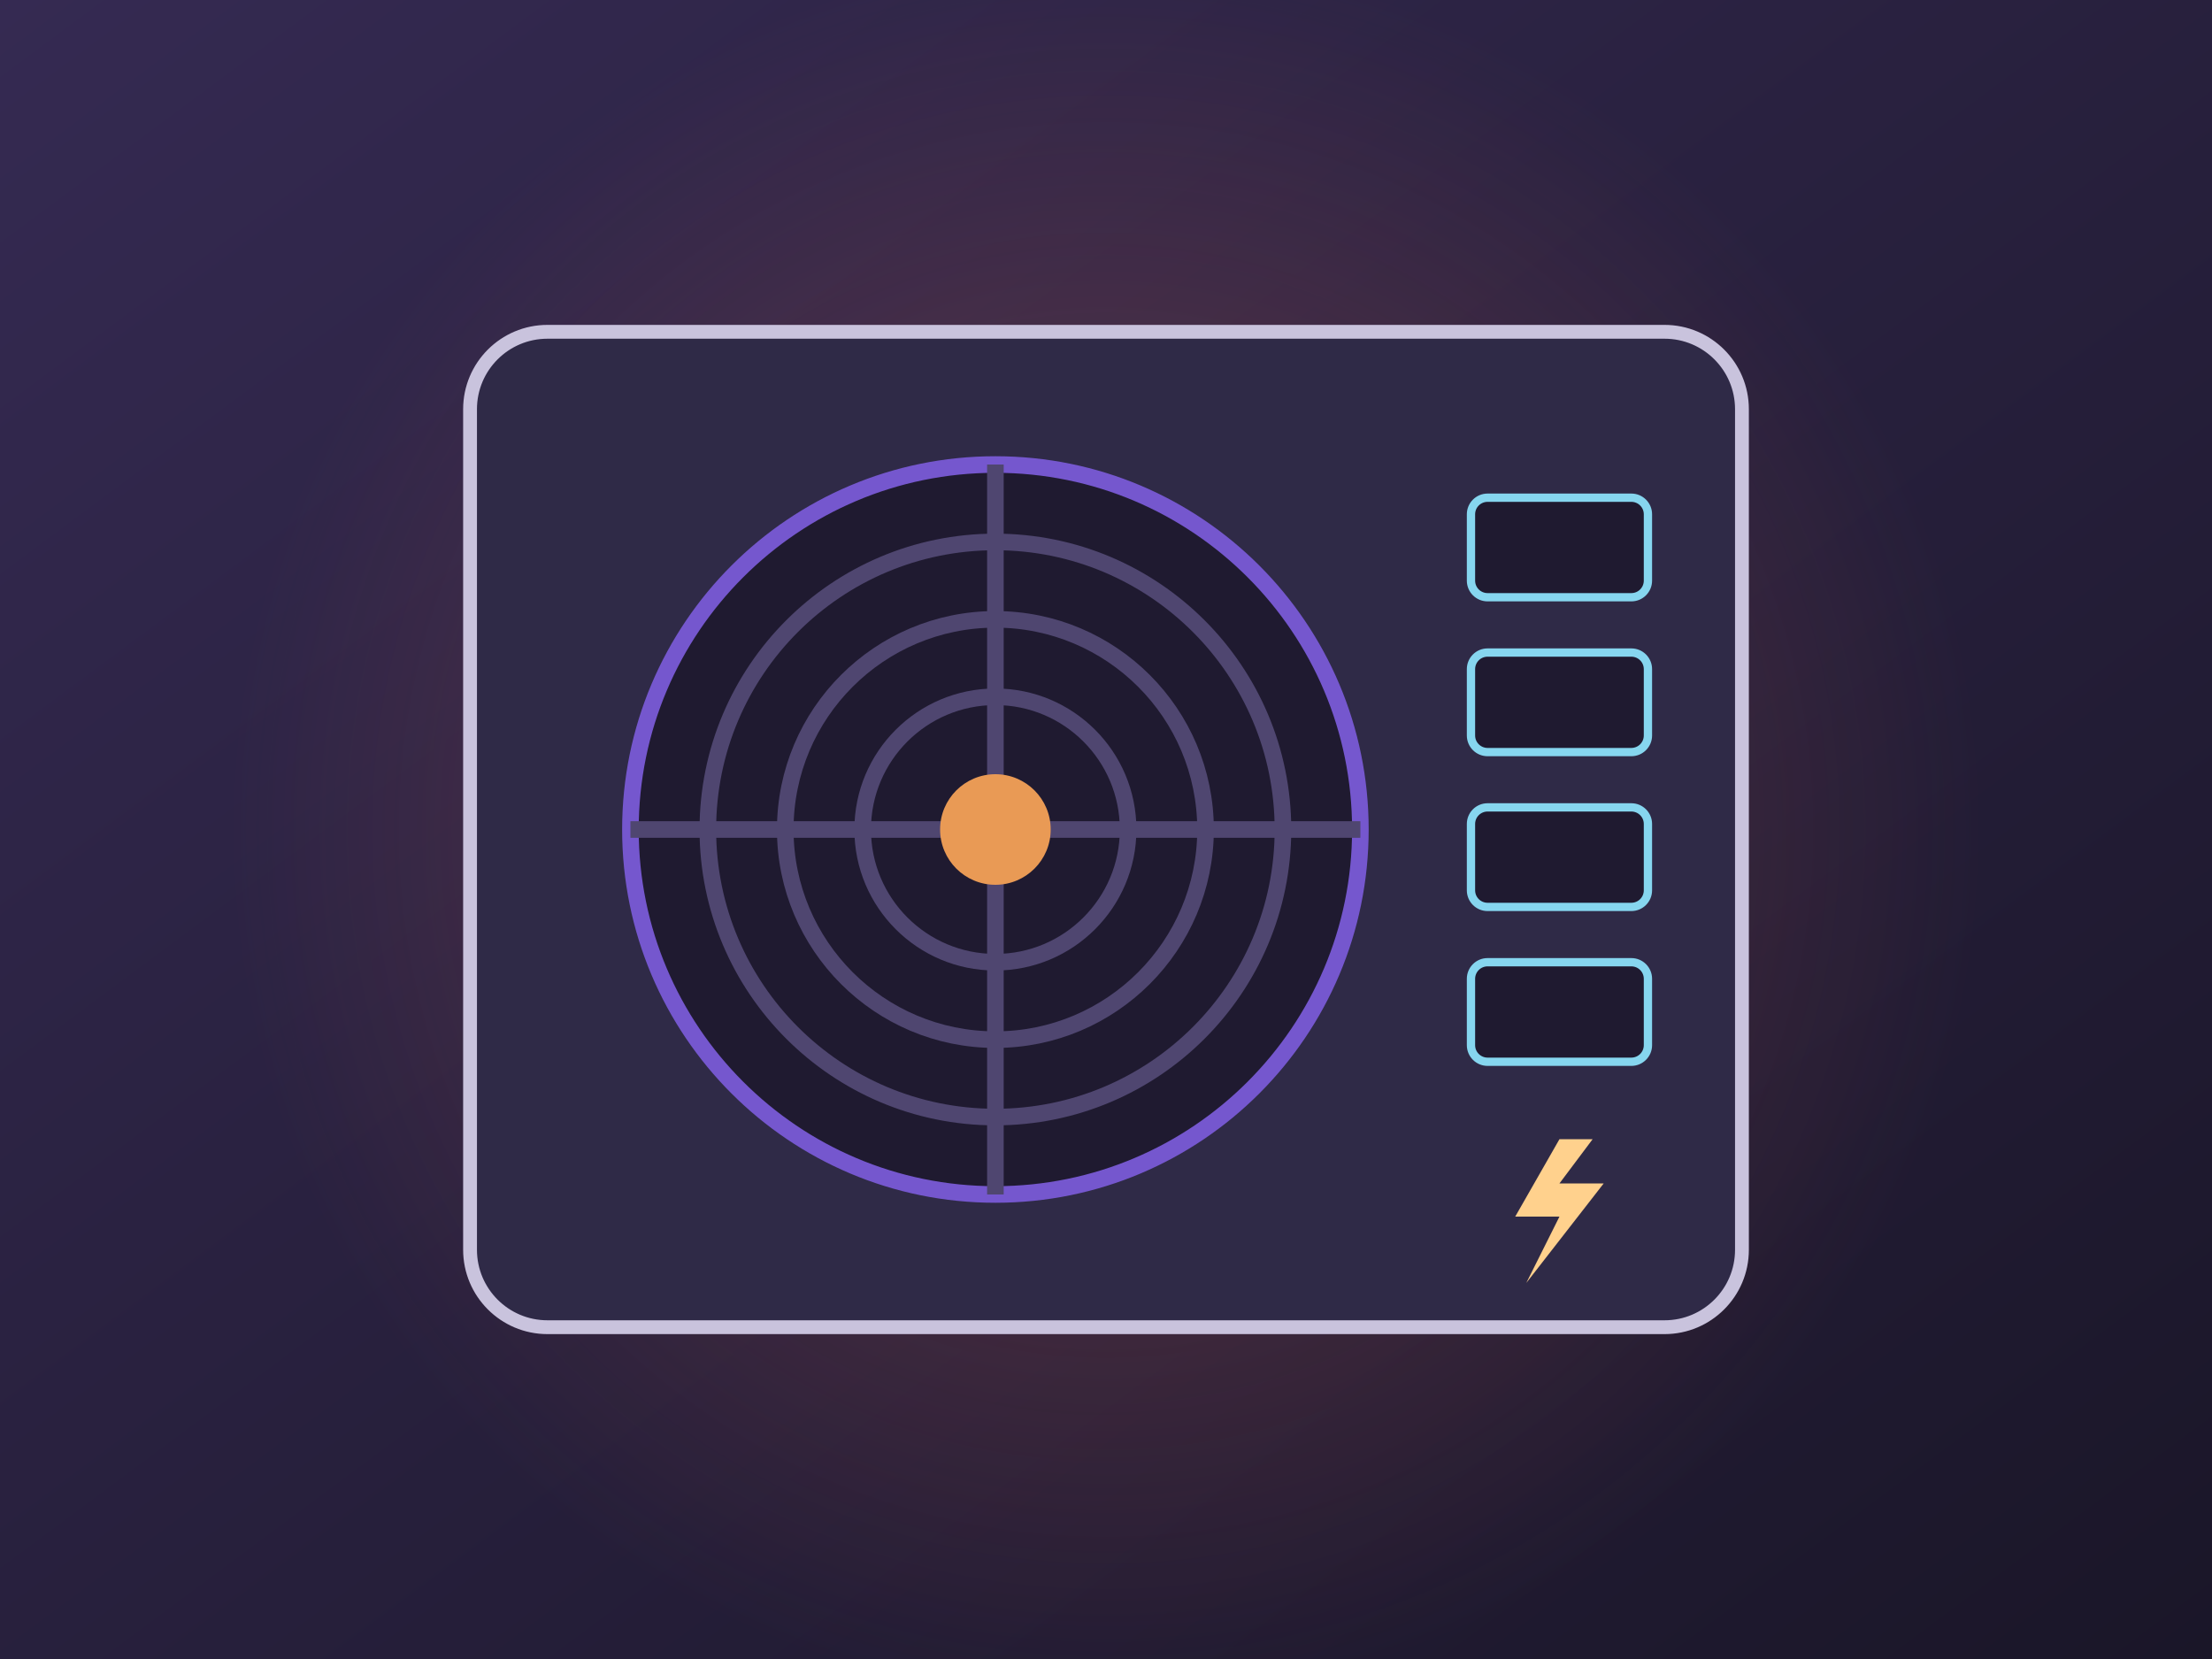
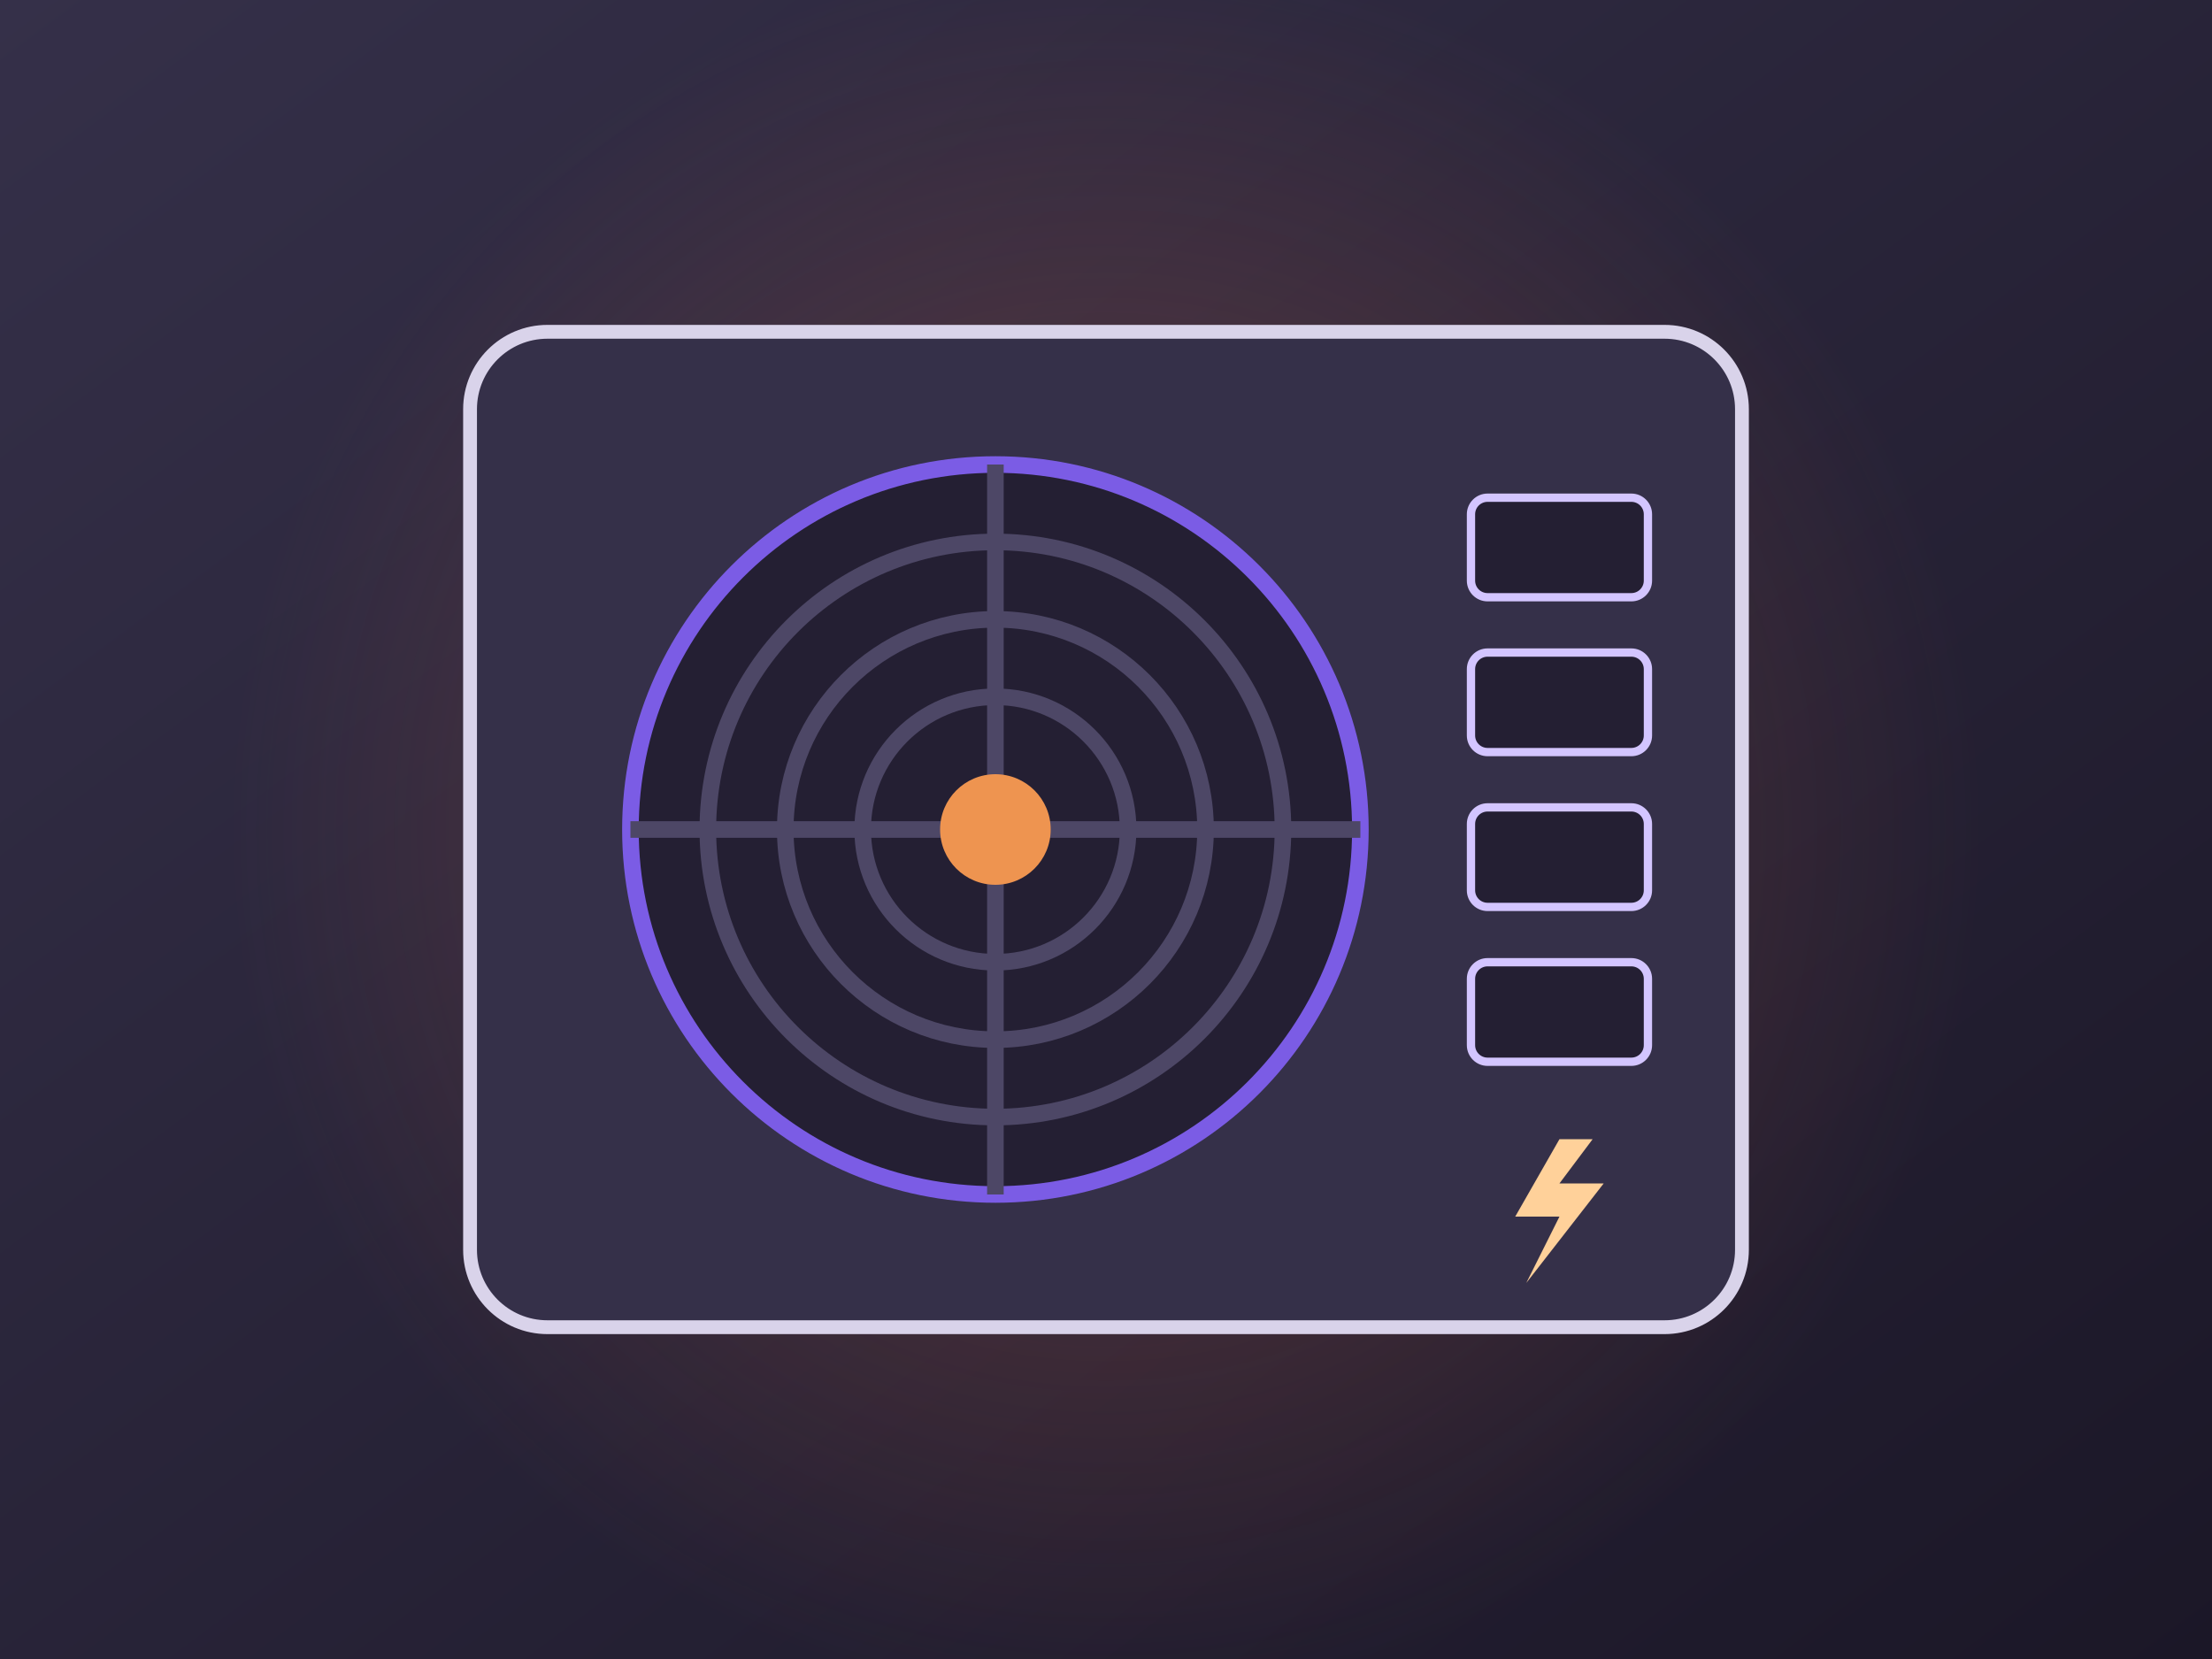
<svg xmlns="http://www.w3.org/2000/svg" viewBox="0 0 400 300" role="img" aria-label="Fuente de poder">
  <defs>
    <linearGradient id="bg" x1="0" y1="0" x2="1" y2="1">
-       <stop offset="0" stop-color="#352a52" />
-       <stop offset="1" stop-color="#1a1628" />
+       <stop offset="0" stop-color="#353049" />
+       <stop offset="1" stop-color="#1B1727" />
    </linearGradient>
    <radialGradient id="glow" cx=".5" cy=".5" r=".5">
-       <stop offset="0" stop-color="#e96f5e" stop-opacity=".3" />
-       <stop offset="1" stop-color="#e96f5e" stop-opacity="0" />
+       <stop offset="0" stop-color="#E8724F" stop-opacity=".3" />
+       <stop offset="1" stop-color="#E8724F" stop-opacity="0" />
    </radialGradient>
  </defs>
  <rect width="400" height="300" fill="url(#bg)" />
  <circle cx="200" cy="150" r="160" fill="url(#glow)" />
-   <rect x="85" y="60" width="230" height="180" rx="14" fill="#2f2a47" stroke="#c9c3dd" stroke-width="2.5" />
-   <circle cx="180" cy="150" r="66" fill="#1f1a30" stroke="#7557ce" stroke-width="3" />
-   <g fill="none" stroke="#4f4670" stroke-width="3">
+   <rect x="85" y="60" width="230" height="180" rx="14" fill="#353049" stroke="#D9D3EA" stroke-width="2.5" />
+   <circle cx="180" cy="150" r="66" fill="#241F33" stroke="#7B5CE5" stroke-width="3" />
+   <g fill="none" stroke="#4D4766" stroke-width="3">
    <circle cx="180" cy="150" r="52" />
    <circle cx="180" cy="150" r="38" />
    <circle cx="180" cy="150" r="24" />
  </g>
-   <path d="M114 150h132M180 84v132" stroke="#4f4670" stroke-width="3" />
-   <circle cx="180" cy="150" r="10" fill="#e99a55" />
-   <g fill="#1f1a30" stroke="#86d6ef" stroke-width="1.5">
+   <path d="M114 150h132M180 84v132" stroke="#4D4766" stroke-width="3" />
+   <circle cx="180" cy="150" r="10" fill="#EE9450" />
+   <g fill="#241F33" stroke="#D3C5FF" stroke-width="1.5">
    <rect x="266" y="90" width="32" height="18" rx="3" />
    <rect x="266" y="118" width="32" height="18" rx="3" />
    <rect x="266" y="146" width="32" height="18" rx="3" />
    <rect x="266" y="174" width="32" height="18" rx="3" />
  </g>
-   <path d="M282 206l-8 14h8l-6 12 14-18h-8l6-8z" fill="#ffd18d" />
+   <path d="M282 206l-8 14h8l-6 12 14-18h-8l6-8z" fill="#FFD19A" />
</svg>
